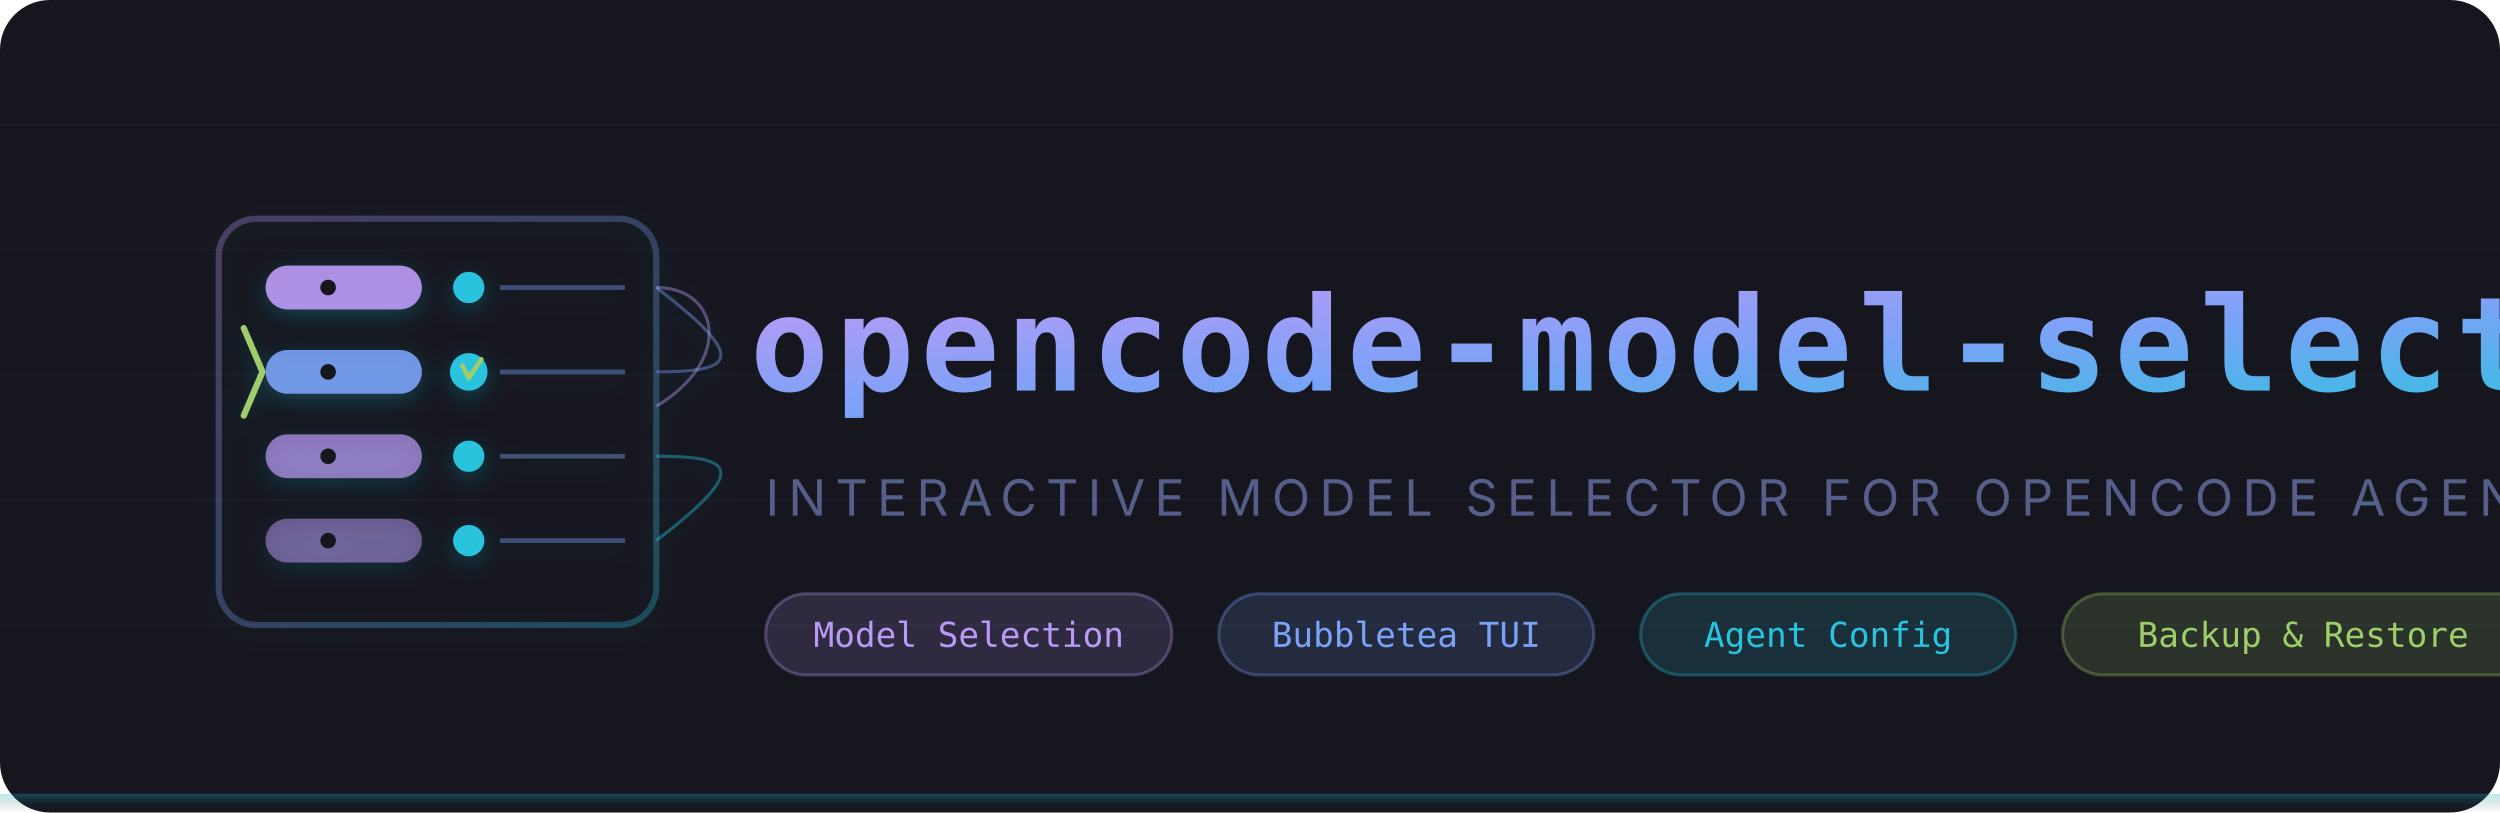
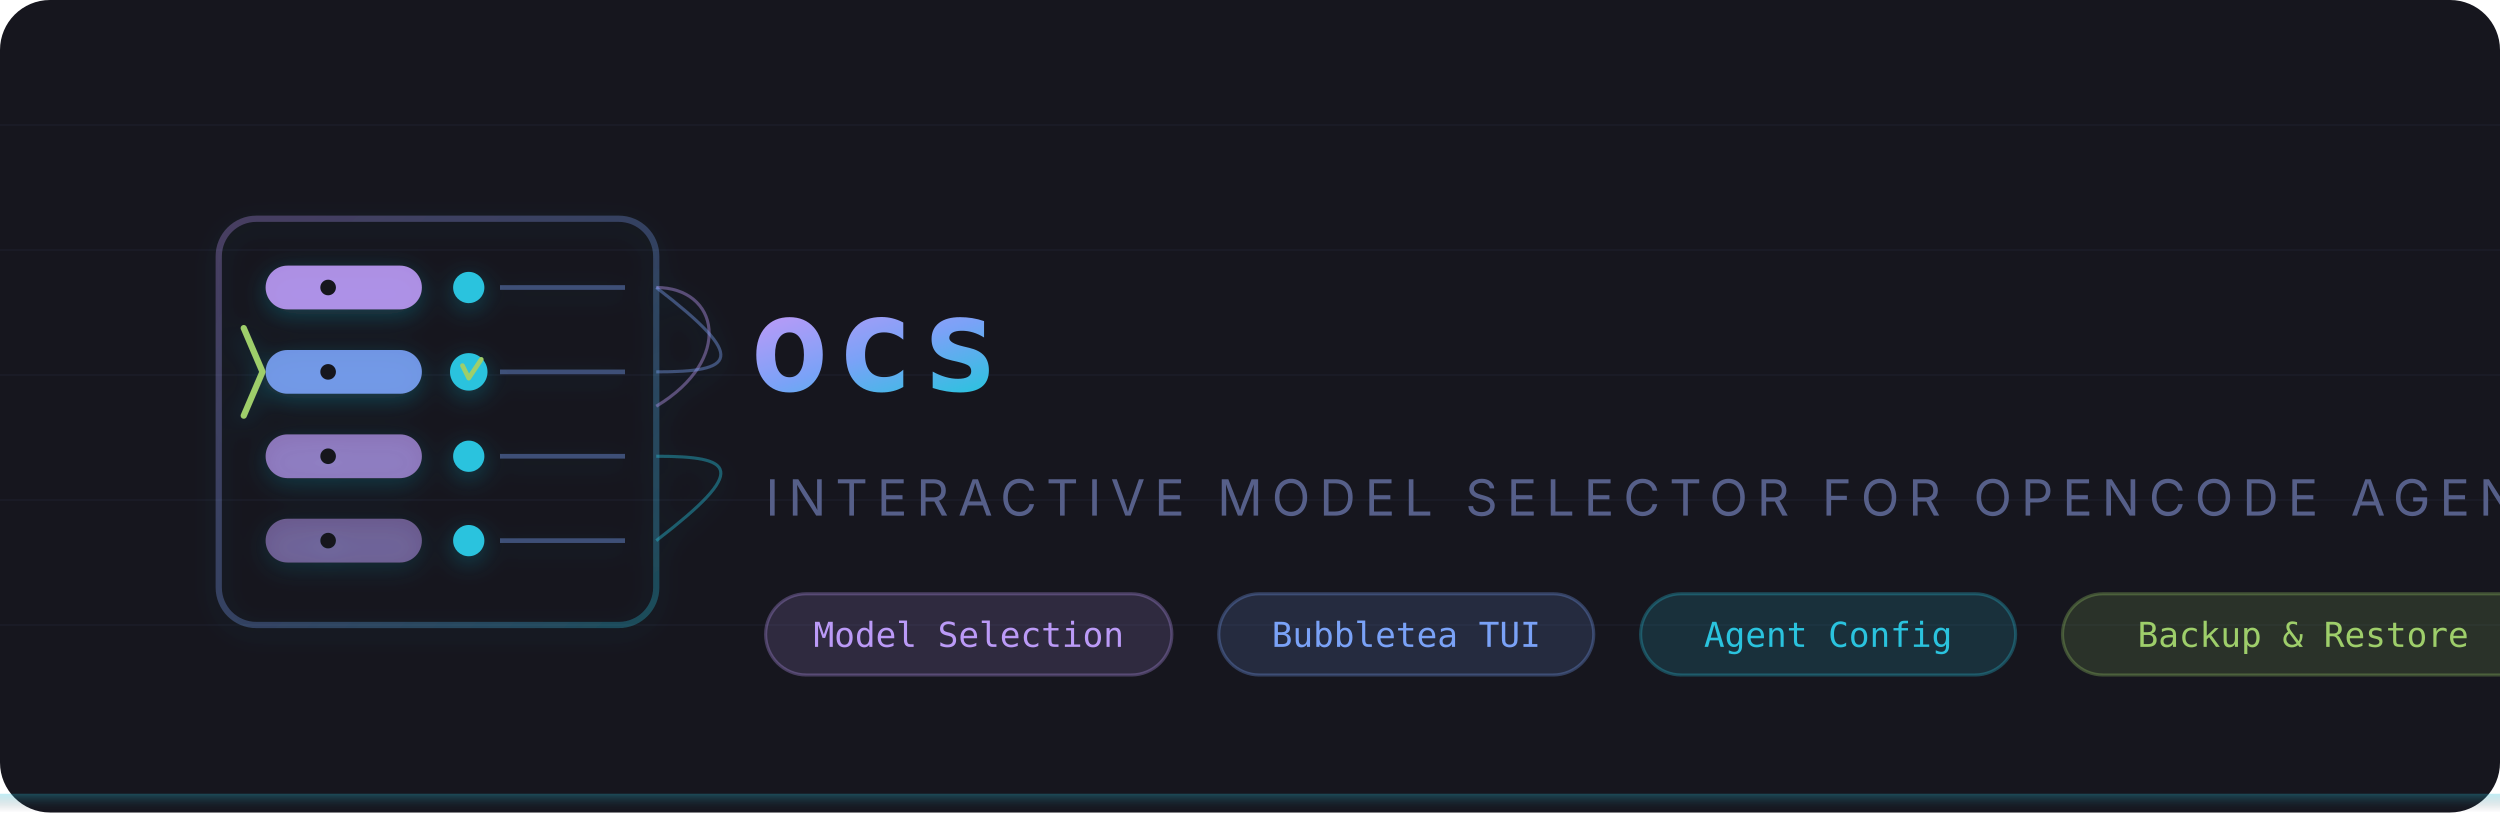
<svg xmlns="http://www.w3.org/2000/svg" viewBox="0 0 800 260" fill="none">
  <defs>
    <linearGradient id="neural" x1="0%" y1="0%" x2="100%" y2="100%">
      <stop offset="0%" stop-color="#bb9af7" />
      <stop offset="50%" stop-color="#7aa2f7" />
      <stop offset="100%" stop-color="#2ac3de" />
    </linearGradient>
    <linearGradient id="glow" x1="0%" y1="0%" x2="0%" y2="100%">
      <stop offset="0%" stop-color="#2ac3de" stop-opacity="0.3" />
      <stop offset="100%" stop-color="#16161e" stop-opacity="0" />
    </linearGradient>
    <filter id="shadow">
      <feDropShadow dx="0" dy="2" stdDeviation="4" flood-color="#2ac3de" flood-opacity="0.3" />
    </filter>
  </defs>
  <rect width="800" height="260" rx="16" fill="#16161e" />
  <g opacity="0.05" stroke="#7aa2f7" stroke-width="0.5">
    <line x1="0" y1="40" x2="800" y2="40" />
    <line x1="0" y1="80" x2="800" y2="80" />
    <line x1="0" y1="120" x2="800" y2="120" />
    <line x1="0" y1="160" x2="800" y2="160" />
    <line x1="0" y1="200" x2="800" y2="200" />
  </g>
  <g transform="translate(60, 50)" filter="url(#shadow)">
    <rect x="10" y="20" width="140" height="130" rx="12" stroke="url(#neural)" stroke-width="2" fill="none" opacity="0.3" />
    <rect x="25" y="35" width="50" height="14" rx="7" fill="#bb9af7" opacity="0.9" />
    <circle cx="90" cy="42" r="5" fill="#2ac3de" />
    <line x1="100" y1="42" x2="140" y2="42" stroke="#7aa2f7" stroke-width="1.5" opacity="0.4" />
    <rect x="25" y="62" width="50" height="14" rx="7" fill="#7aa2f7" opacity="0.9" />
    <circle cx="90" cy="69" r="6" fill="#2ac3de" />
    <line x1="100" y1="69" x2="140" y2="69" stroke="#7aa2f7" stroke-width="1.5" opacity="0.4" />
    <rect x="25" y="89" width="50" height="14" rx="7" fill="#bb9af7" opacity="0.7" />
    <circle cx="90" cy="96" r="5" fill="#2ac3de" />
    <line x1="100" y1="96" x2="140" y2="96" stroke="#7aa2f7" stroke-width="1.5" opacity="0.4" />
    <rect x="25" y="116" width="50" height="14" rx="7" fill="#bb9af7" opacity="0.5" />
    <circle cx="90" cy="123" r="5" fill="#2ac3de" />
    <line x1="100" y1="123" x2="140" y2="123" stroke="#7aa2f7" stroke-width="1.5" opacity="0.4" />
    <path d="M18 55 L24 69 L18 83" stroke="#9ece6a" stroke-width="2" fill="none" stroke-linecap="round" stroke-linejoin="round" />
    <path d="M150 42 C170 42, 175 65, 150 80" stroke="#bb9af7" stroke-width="1" opacity="0.4" fill="none" />
    <path d="M150 69 C175 69, 180 65, 150 42" stroke="#7aa2f7" stroke-width="1" opacity="0.4" fill="none" />
    <path d="M150 96 C175 96, 180 100, 150 123" stroke="#2ac3de" stroke-width="1" opacity="0.4" fill="none" />
    <circle cx="45" cy="42" r="2.5" fill="#16161e" />
    <circle cx="45" cy="69" r="2.5" fill="#16161e" />
    <circle cx="45" cy="96" r="2.5" fill="#16161e" />
    <circle cx="45" cy="123" r="2.5" fill="#16161e" />
    <path d="M88 67 L90 71 L94 65" stroke="#9ece6a" stroke-width="1.5" fill="none" stroke-linecap="round" stroke-linejoin="round" />
  </g>
  <text x="240" y="125" font-family="'SF Mono', 'Cascadia Code', 'JetBrains Mono', 'Fira Code', monospace" font-size="42" font-weight="bold" letter-spacing="2">
-     <tspan fill="url(#neural)">opencode-model-selector</tspan>
+     <tspan fill="url(#neural)">ocs</tspan>
  </text>
  <text x="245" y="165" font-family="'Inter', 'Segoe UI', system-ui, sans-serif" font-size="16" fill="#565f89" letter-spacing="3">
    INTERACTIVE MODEL SELECTOR FOR OPENCODE AGENTS
  </text>
  <g transform="translate(245, 190)">
    <rect x="0" y="0" width="130" height="26" rx="13" fill="#bb9af7" fill-opacity="0.15" stroke="#bb9af7" stroke-width="1" stroke-opacity="0.3" />
    <text x="65" y="17" font-family="monospace" font-size="11" fill="#bb9af7" text-anchor="middle">Model Selection</text>
    <rect x="145" y="0" width="120" height="26" rx="13" fill="#7aa2f7" fill-opacity="0.15" stroke="#7aa2f7" stroke-width="1" stroke-opacity="0.3" />
    <text x="205" y="17" font-family="monospace" font-size="11" fill="#7aa2f7" text-anchor="middle">Bubbletea TUI</text>
    <rect x="280" y="0" width="120" height="26" rx="13" fill="#2ac3de" fill-opacity="0.15" stroke="#2ac3de" stroke-width="1" stroke-opacity="0.3" />
    <text x="340" y="17" font-family="monospace" font-size="11" fill="#2ac3de" text-anchor="middle">Agent Config</text>
    <rect x="415" y="0" width="155" height="26" rx="13" fill="#9ece6a" fill-opacity="0.15" stroke="#9ece6a" stroke-width="1" stroke-opacity="0.3" />
    <text x="492" y="17" font-family="monospace" font-size="11" fill="#9ece6a" text-anchor="middle">Backup &amp; Restore</text>
  </g>
  <rect x="0" y="254" width="800" height="6" rx="0" fill="url(#glow)" />
</svg>
